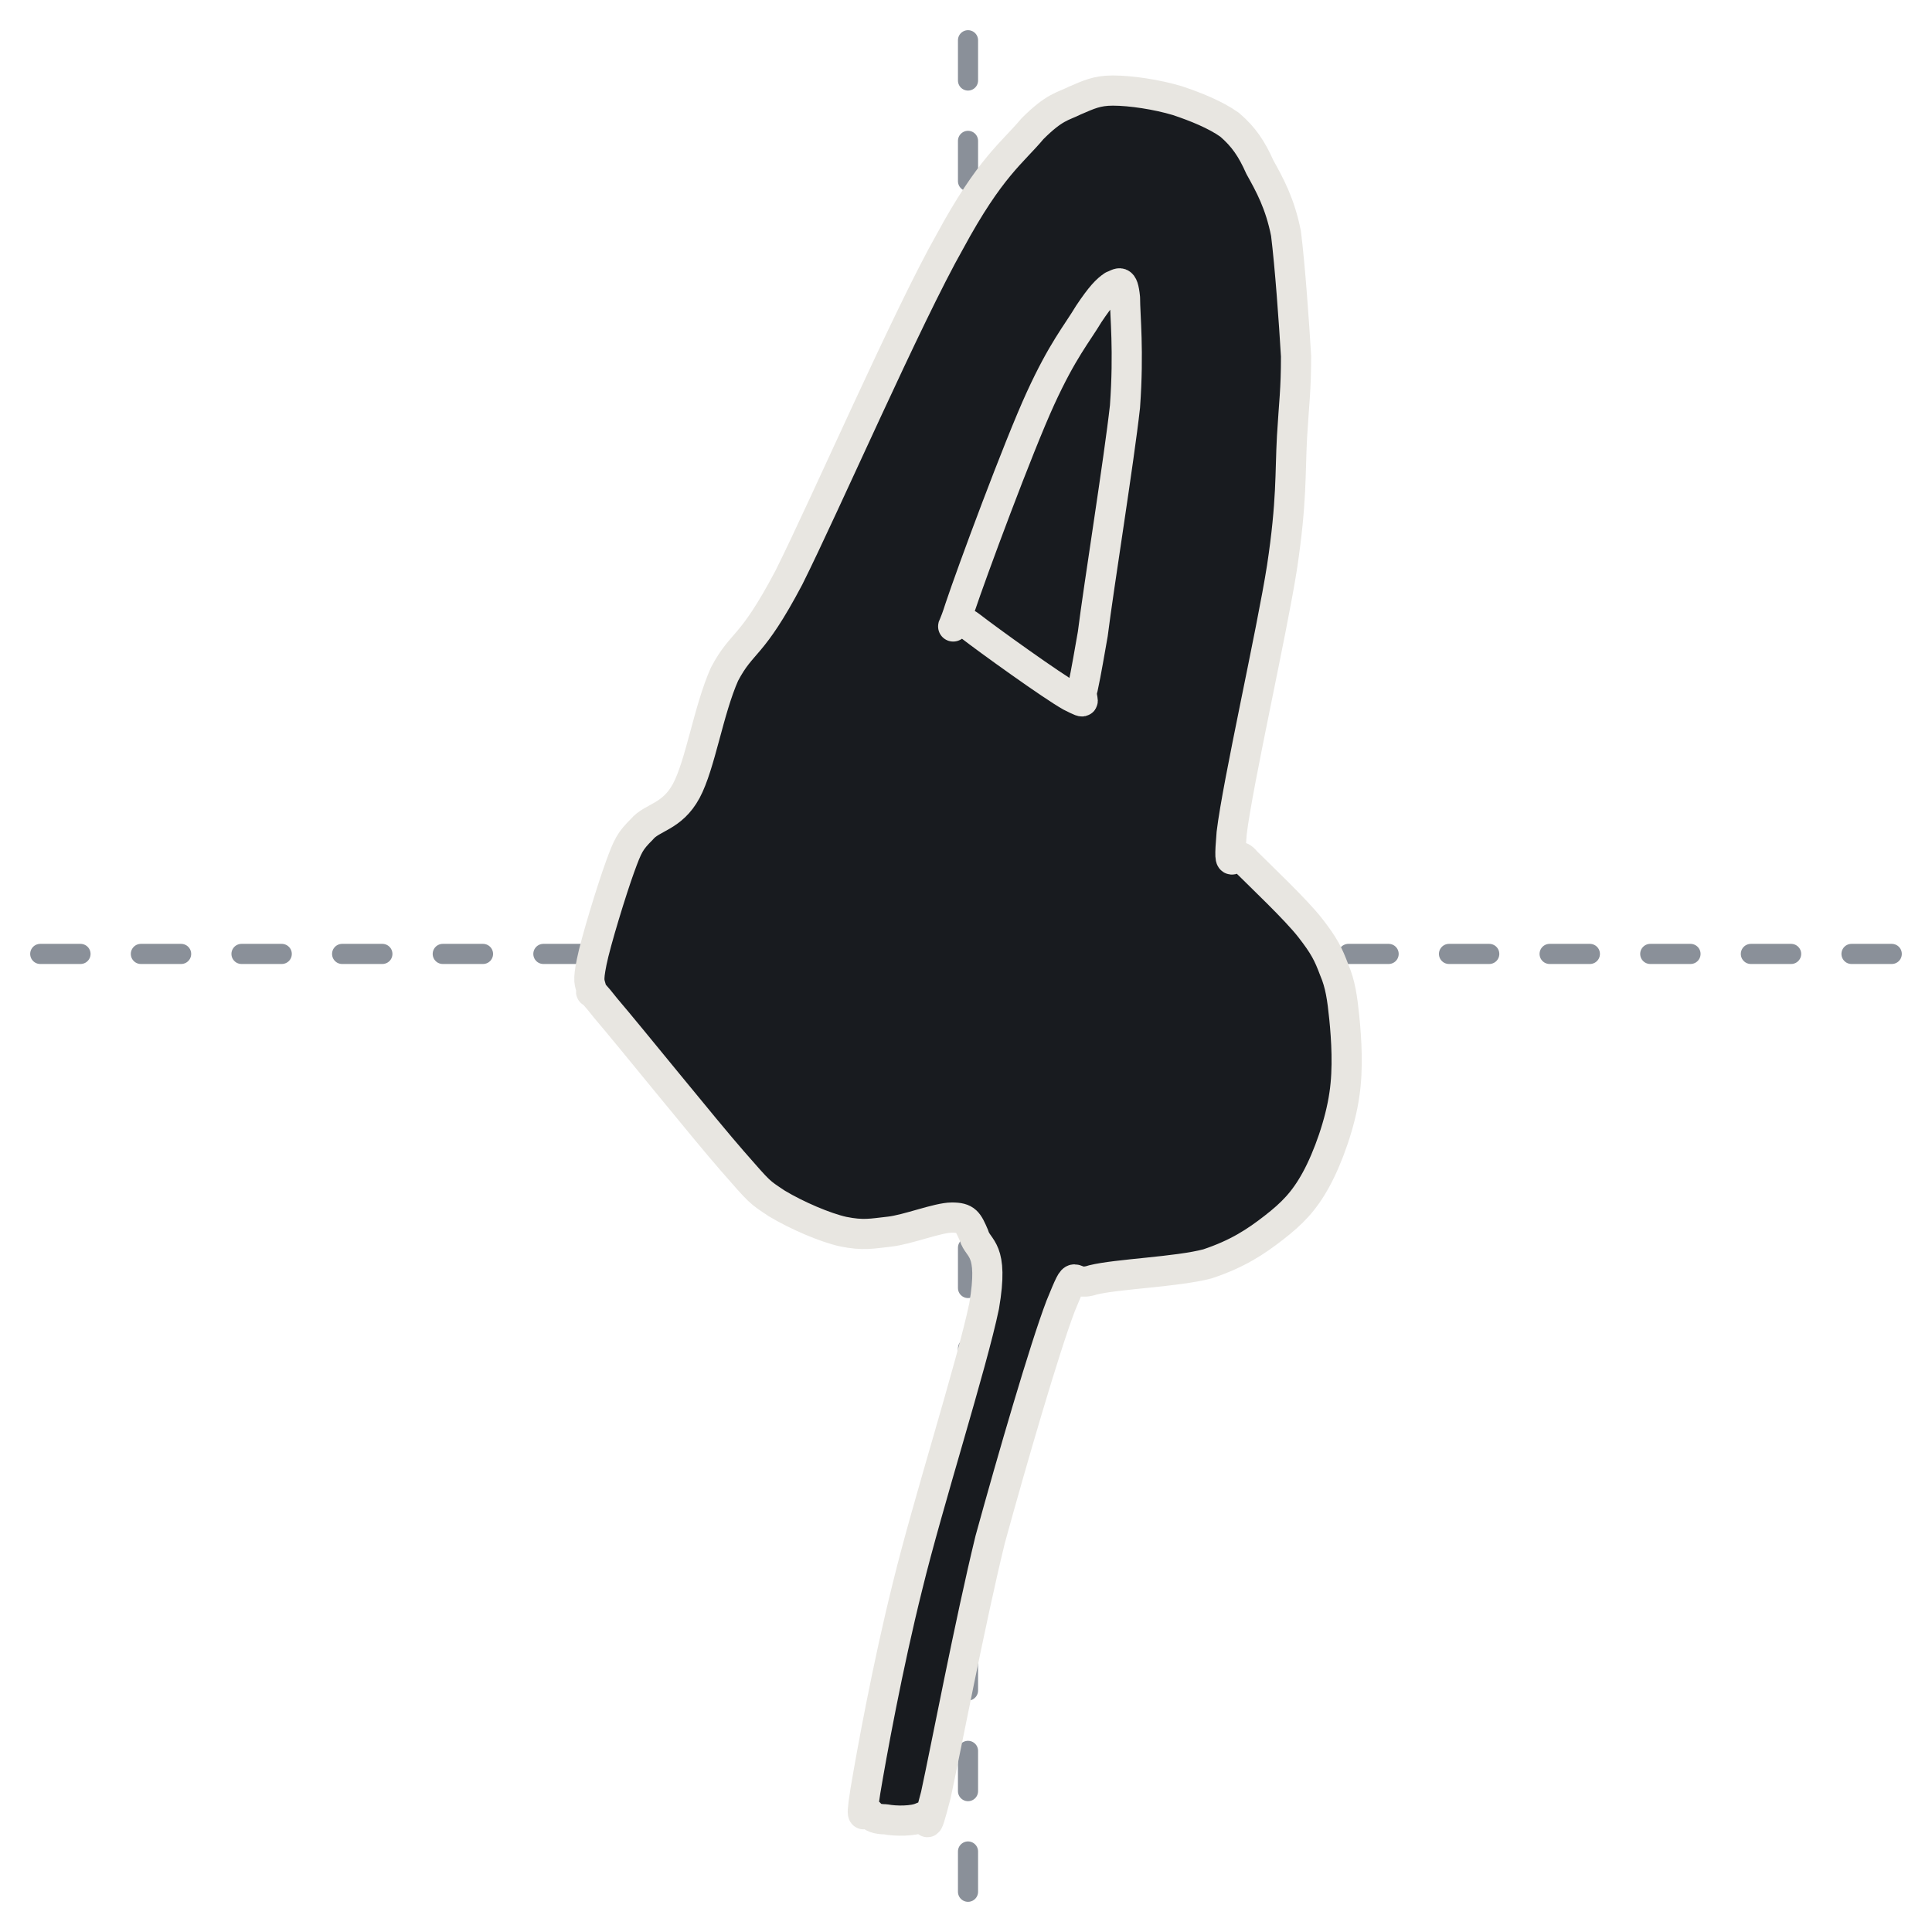
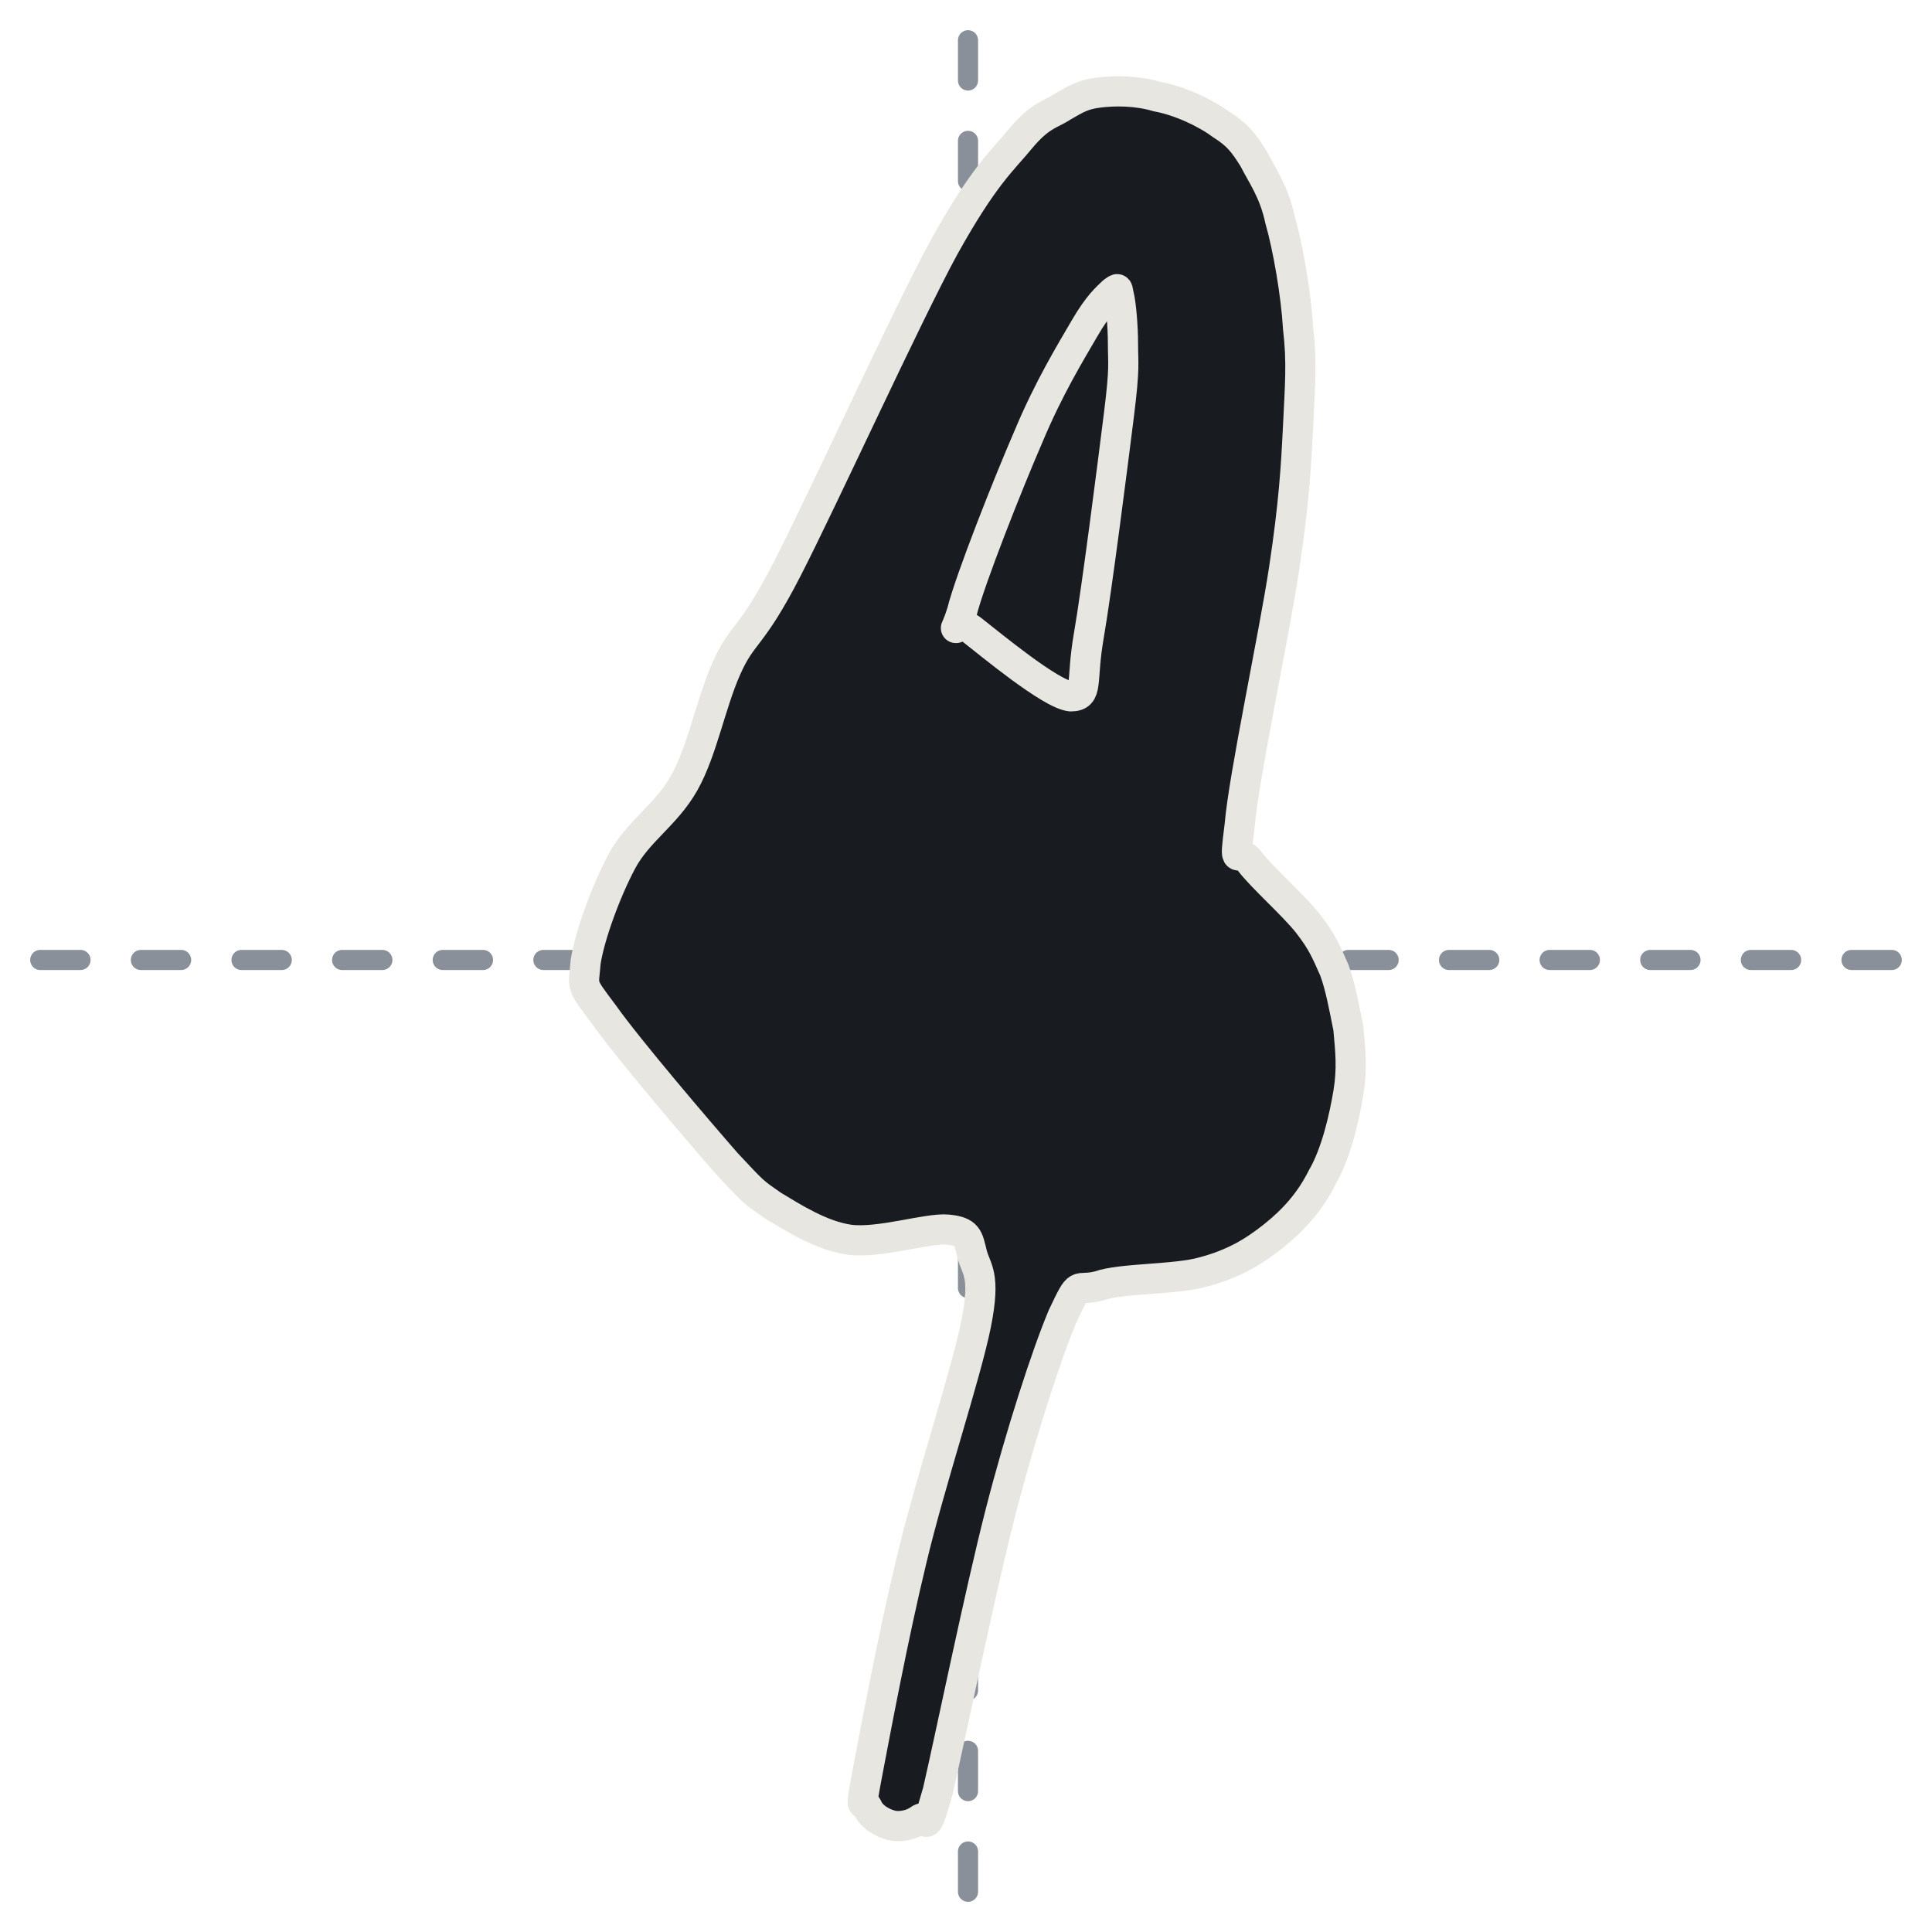
<svg xmlns="http://www.w3.org/2000/svg" viewBox="0 0 96 96" width="96" height="96" role="img" aria-label="Jabra Elite Active 45e">
-   <path d="M48.1 2.0L48.1 4.0M48.1 7.0L48.1 9.0M48.1 12.0L48.1 14.0M48.1 17.0L48.1 19.0M48.1 22.0L48.1 24.0M48.1 27.0L48.1 29.0M48.1 32.0L48.1 34.0M48.1 37.0L48.1 39.0M48.1 42.0L48.1 44.0M48.1 47.0L48.1 49.0M48.1 52.0L48.1 54.0M48.1 57.0L48.1 59.0M48.1 62.0L48.1 64.0M48.1 67.0L48.1 69.0M48.1 72.0L48.1 74.0M48.1 77.0L48.1 79.0M48.1 82.0L48.1 84.0M48.1 87.0L48.1 89.0M48.1 92.0L48.1 94.0M2.0 47.4L4.0 47.4M7.0 47.4L9.0 47.4M12.0 47.4L14.0 47.4M17.0 47.4L19.0 47.4M22.0 47.4L24.0 47.4M27.0 47.4L29.0 47.4M32.0 47.4L34.0 47.4M37.0 47.4L39.0 47.4M42.0 47.4L44.0 47.4M47.0 47.4L49.0 47.4M52.0 47.4L54.0 47.4M57.0 47.4L59.0 47.4M62.0 47.4L64.0 47.4M67.0 47.4L69.0 47.4M72.0 47.4L74.0 47.4M77.0 47.4L79.0 47.4M82.0 47.4L84.0 47.4M87.0 47.4L89.0 47.4M92.0 47.4L94.0 47.4" fill="none" stroke="#8A9099" stroke-width="1.0" stroke-linecap="round" stroke-linejoin="round" />
-   <path d="M55.3 4.5C56.2 4.5 57.5 4.7 58.5 5.0C59.4 5.3 60.4 5.7 61.1 6.2C61.8 6.8 62.2 7.4 62.6 8.3C63.1 9.2 63.6 10.1 63.9 11.6C64.1 13.2 64.3 16.0 64.4 17.7C64.4 19.4 64.3 20.0 64.2 21.7C64.1 23.5 64.2 24.9 63.7 28.2C63.2 31.4 61.5 38.9 61.2 41.4C61.0 43.8 61.3 42.0 61.9 42.8C62.6 43.5 64.4 45.2 65.1 46.1C65.8 47.0 66.0 47.4 66.3 48.2C66.6 48.9 66.7 49.6 66.8 50.6C66.9 51.6 67.0 53.1 66.8 54.4C66.6 55.8 66.0 57.5 65.4 58.6C64.8 59.7 64.2 60.3 63.3 61.0C62.4 61.7 61.5 62.3 60.0 62.8C58.5 63.2 55.5 63.3 54.3 63.6C53.1 64.0 53.6 62.7 52.7 64.9C51.9 67.0 50.3 72.5 49.2 76.5C48.2 80.6 47.0 86.9 46.5 89.2C45.9 91.5 46.2 90.1 45.8 90.3C45.4 90.5 44.5 90.5 44.0 90.4C43.6 90.4 43.3 90.3 43.2 90.1C43.0 89.8 42.7 90.9 43.0 89.0C43.3 87.2 44.1 82.8 45.1 78.8C46.1 74.7 48.3 67.8 48.9 64.9C49.4 62.0 48.6 62.1 48.4 61.4C48.1 60.7 48.0 60.5 47.3 60.5C46.6 60.5 45.1 61.1 44.2 61.2C43.3 61.3 42.9 61.4 41.9 61.2C41.0 61.0 39.6 60.4 38.6 59.8C37.7 59.2 37.8 59.3 36.4 57.7C35.0 56.1 31.3 51.5 30.1 50.1C29.0 48.7 29.5 49.6 29.4 49.2C29.3 48.8 29.2 48.8 29.4 47.8C29.6 46.8 30.4 44.2 30.8 43.1C31.2 42.0 31.3 41.8 31.9 41.2C32.4 40.6 33.4 40.6 34.1 39.3C34.8 38.0 35.2 35.3 36.0 33.5C36.9 31.8 37.3 32.3 39.2 28.7C41.0 25.1 45.1 15.7 47.2 12.0C49.2 8.3 50.3 7.6 51.3 6.4C52.4 5.3 52.8 5.3 53.4 5.0C54.1 4.7 54.5 4.5 55.3 4.5Z" fill="#181B1F" stroke="#E8E6E1" stroke-width="1.5" stroke-linecap="round" stroke-linejoin="round" />
-   <path d="M55.3 14.2C55.6 14.1 55.8 13.8 55.9 14.8C55.9 15.7 56.1 17.4 55.9 20.2C55.6 22.9 54.6 29.1 54.3 31.5C53.9 33.8 53.9 33.7 53.8 34.2C53.6 34.8 54.2 35.1 53.2 34.6C52.3 34.1 49.1 31.8 48.2 31.1C47.3 30.4 47.1 32.1 47.7 30.2C48.3 28.4 50.6 22.2 51.7 19.8C52.8 17.4 53.5 16.6 54.1 15.6C54.7 14.7 55.0 14.4 55.3 14.2Z" fill="none" stroke="#E8E6E1" stroke-width="1.5" stroke-linecap="round" stroke-linejoin="round" />
+   <path d="M48.1 2.0L48.1 4.0M48.1 7.0L48.1 9.0M48.1 12.0L48.1 14.0M48.1 17.0L48.1 19.0M48.1 22.0L48.1 24.0M48.1 27.0L48.1 29.0M48.1 32.0L48.1 34.0M48.1 37.0L48.1 39.0M48.1 42.0L48.1 44.0M48.1 47.0L48.1 49.0M48.1 52.0L48.1 54.0M48.1 57.0L48.1 59.0M48.1 62.0L48.1 64.0M48.1 67.0L48.1 69.0M48.1 72.0L48.1 74.0M48.1 77.0L48.1 79.0M48.1 82.0L48.1 84.0M48.1 87.0L48.1 89.0M48.1 92.0L48.1 94.0M2.0 47.7L4.0 47.7M7.0 47.7L9.0 47.7M12.0 47.7L14.0 47.7M17.0 47.7L19.0 47.7M22.0 47.7L24.0 47.7M27.0 47.7L29.0 47.7M32.0 47.7L34.0 47.7M37.0 47.7L39.0 47.7M42.0 47.7L44.0 47.7M47.0 47.7L49.0 47.7M52.0 47.7L54.0 47.7M57.0 47.7L59.0 47.7M62.0 47.7L64.0 47.7M67.0 47.7L69.0 47.7M72.0 47.7L74.0 47.7M77.0 47.7L79.0 47.7M82.0 47.7L84.0 47.7M87.0 47.7L89.0 47.7M92.0 47.7L94.0 47.7" fill="none" stroke="#8A9099" stroke-width="1.0" stroke-linecap="round" stroke-linejoin="round" />
+   <path d="M54.6 4.6C55.4 4.5 56.5 4.5 57.5 4.8C58.6 5.0 59.9 5.6 60.7 6.2C61.5 6.7 61.8 7.1 62.3 7.9C62.7 8.7 63.3 9.5 63.6 10.9C64.0 12.3 64.4 14.6 64.5 16.3C64.7 18.0 64.6 19.1 64.5 21.2C64.4 23.2 64.3 25.0 63.8 28.3C63.3 31.6 61.8 38.6 61.6 41.0C61.3 43.4 61.5 42.0 62.1 42.8C62.7 43.6 64.3 45.0 65.0 45.9C65.7 46.8 65.9 47.3 66.3 48.2C66.6 49.0 66.8 50.1 67.0 51.1C67.1 52.2 67.2 53.1 67.0 54.3C66.8 55.5 66.4 57.3 65.7 58.5C65.1 59.7 64.3 60.6 63.3 61.4C62.3 62.2 61.3 62.8 59.8 63.2C58.4 63.6 55.7 63.5 54.6 63.9C53.4 64.2 53.7 63.5 52.8 65.4C52.0 67.3 50.7 71.3 49.7 75.2C48.7 79.1 47.2 86.4 46.6 89.0C45.9 91.5 46.1 90.1 45.7 90.4C45.3 90.7 44.7 90.8 44.3 90.7C43.9 90.6 43.3 90.3 43.1 89.8C42.9 89.4 42.7 90.2 43.1 88.1C43.5 86.0 44.4 81.2 45.3 77.5C46.2 73.7 48.0 68.3 48.5 65.8C49.0 63.3 48.5 63.1 48.3 62.3C48.1 61.5 48.1 61.2 47.1 61.1C46.1 61.0 43.7 61.8 42.2 61.6C40.8 61.4 39.4 60.5 38.4 59.9C37.4 59.2 37.5 59.3 36.1 57.8C34.7 56.2 31.2 52.1 30.0 50.4C28.8 48.8 29.0 49.1 29.1 47.8C29.3 46.5 30.1 44.3 30.9 42.8C31.7 41.3 33.1 40.5 34.0 38.9C34.9 37.3 35.3 35.0 36.1 33.2C36.9 31.4 37.3 31.8 39.1 28.3C40.9 24.8 45.0 15.8 46.9 12.3C48.9 8.7 49.8 8.0 50.7 6.9C51.7 5.7 52.2 5.7 52.8 5.3C53.5 4.9 53.8 4.7 54.6 4.6Z" fill="#181B1F" stroke="#E8E6E1" stroke-width="1.5" stroke-linecap="round" stroke-linejoin="round" />
+   <path d="M55.3 14.5C55.6 14.3 55.5 14.3 55.6 14.7C55.7 15.1 55.8 16.2 55.8 17.1C55.8 18.1 55.9 18.2 55.6 20.6C55.3 23.0 54.5 29.3 54.1 31.6C53.7 33.9 54.1 34.6 53.2 34.6C52.2 34.5 49.2 32.0 48.3 31.3C47.4 30.6 47.3 32.0 47.8 30.4C48.2 28.8 50.1 24.0 51.1 21.7C52.1 19.3 53.2 17.5 53.9 16.3C54.6 15.1 55.0 14.8 55.3 14.5Z" fill="none" stroke="#E8E6E1" stroke-width="1.5" stroke-linecap="round" stroke-linejoin="round" />
</svg>
